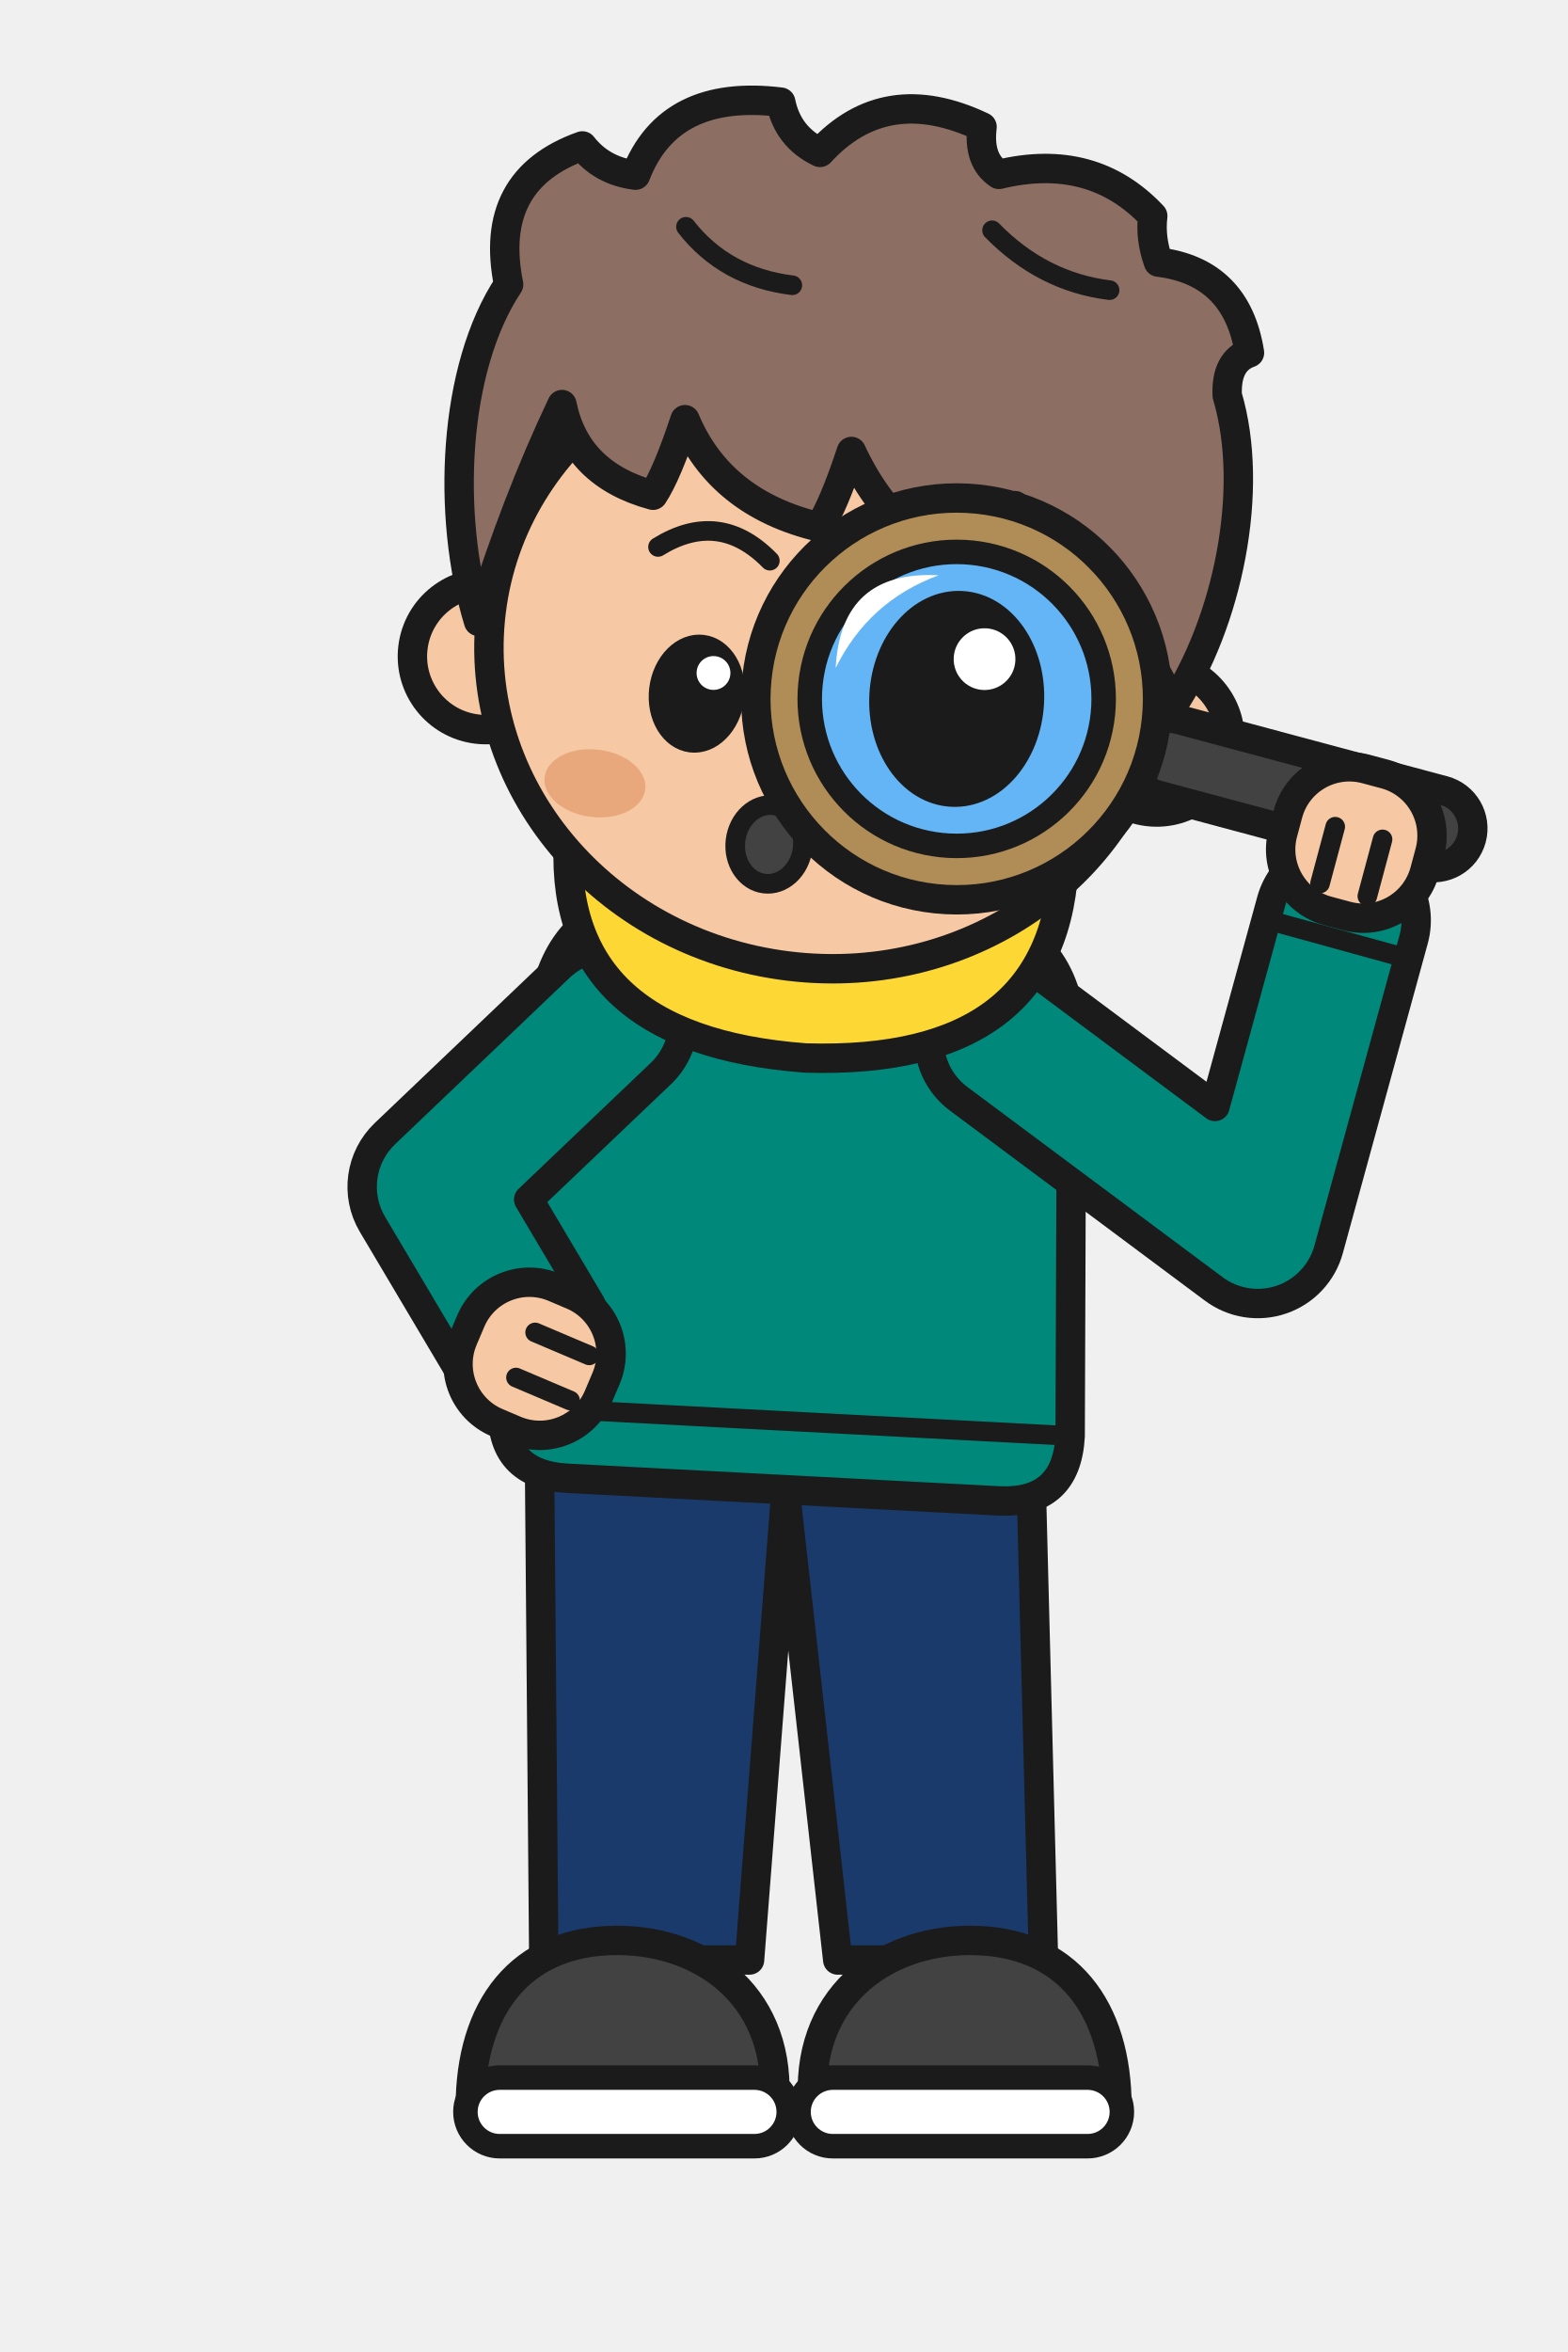
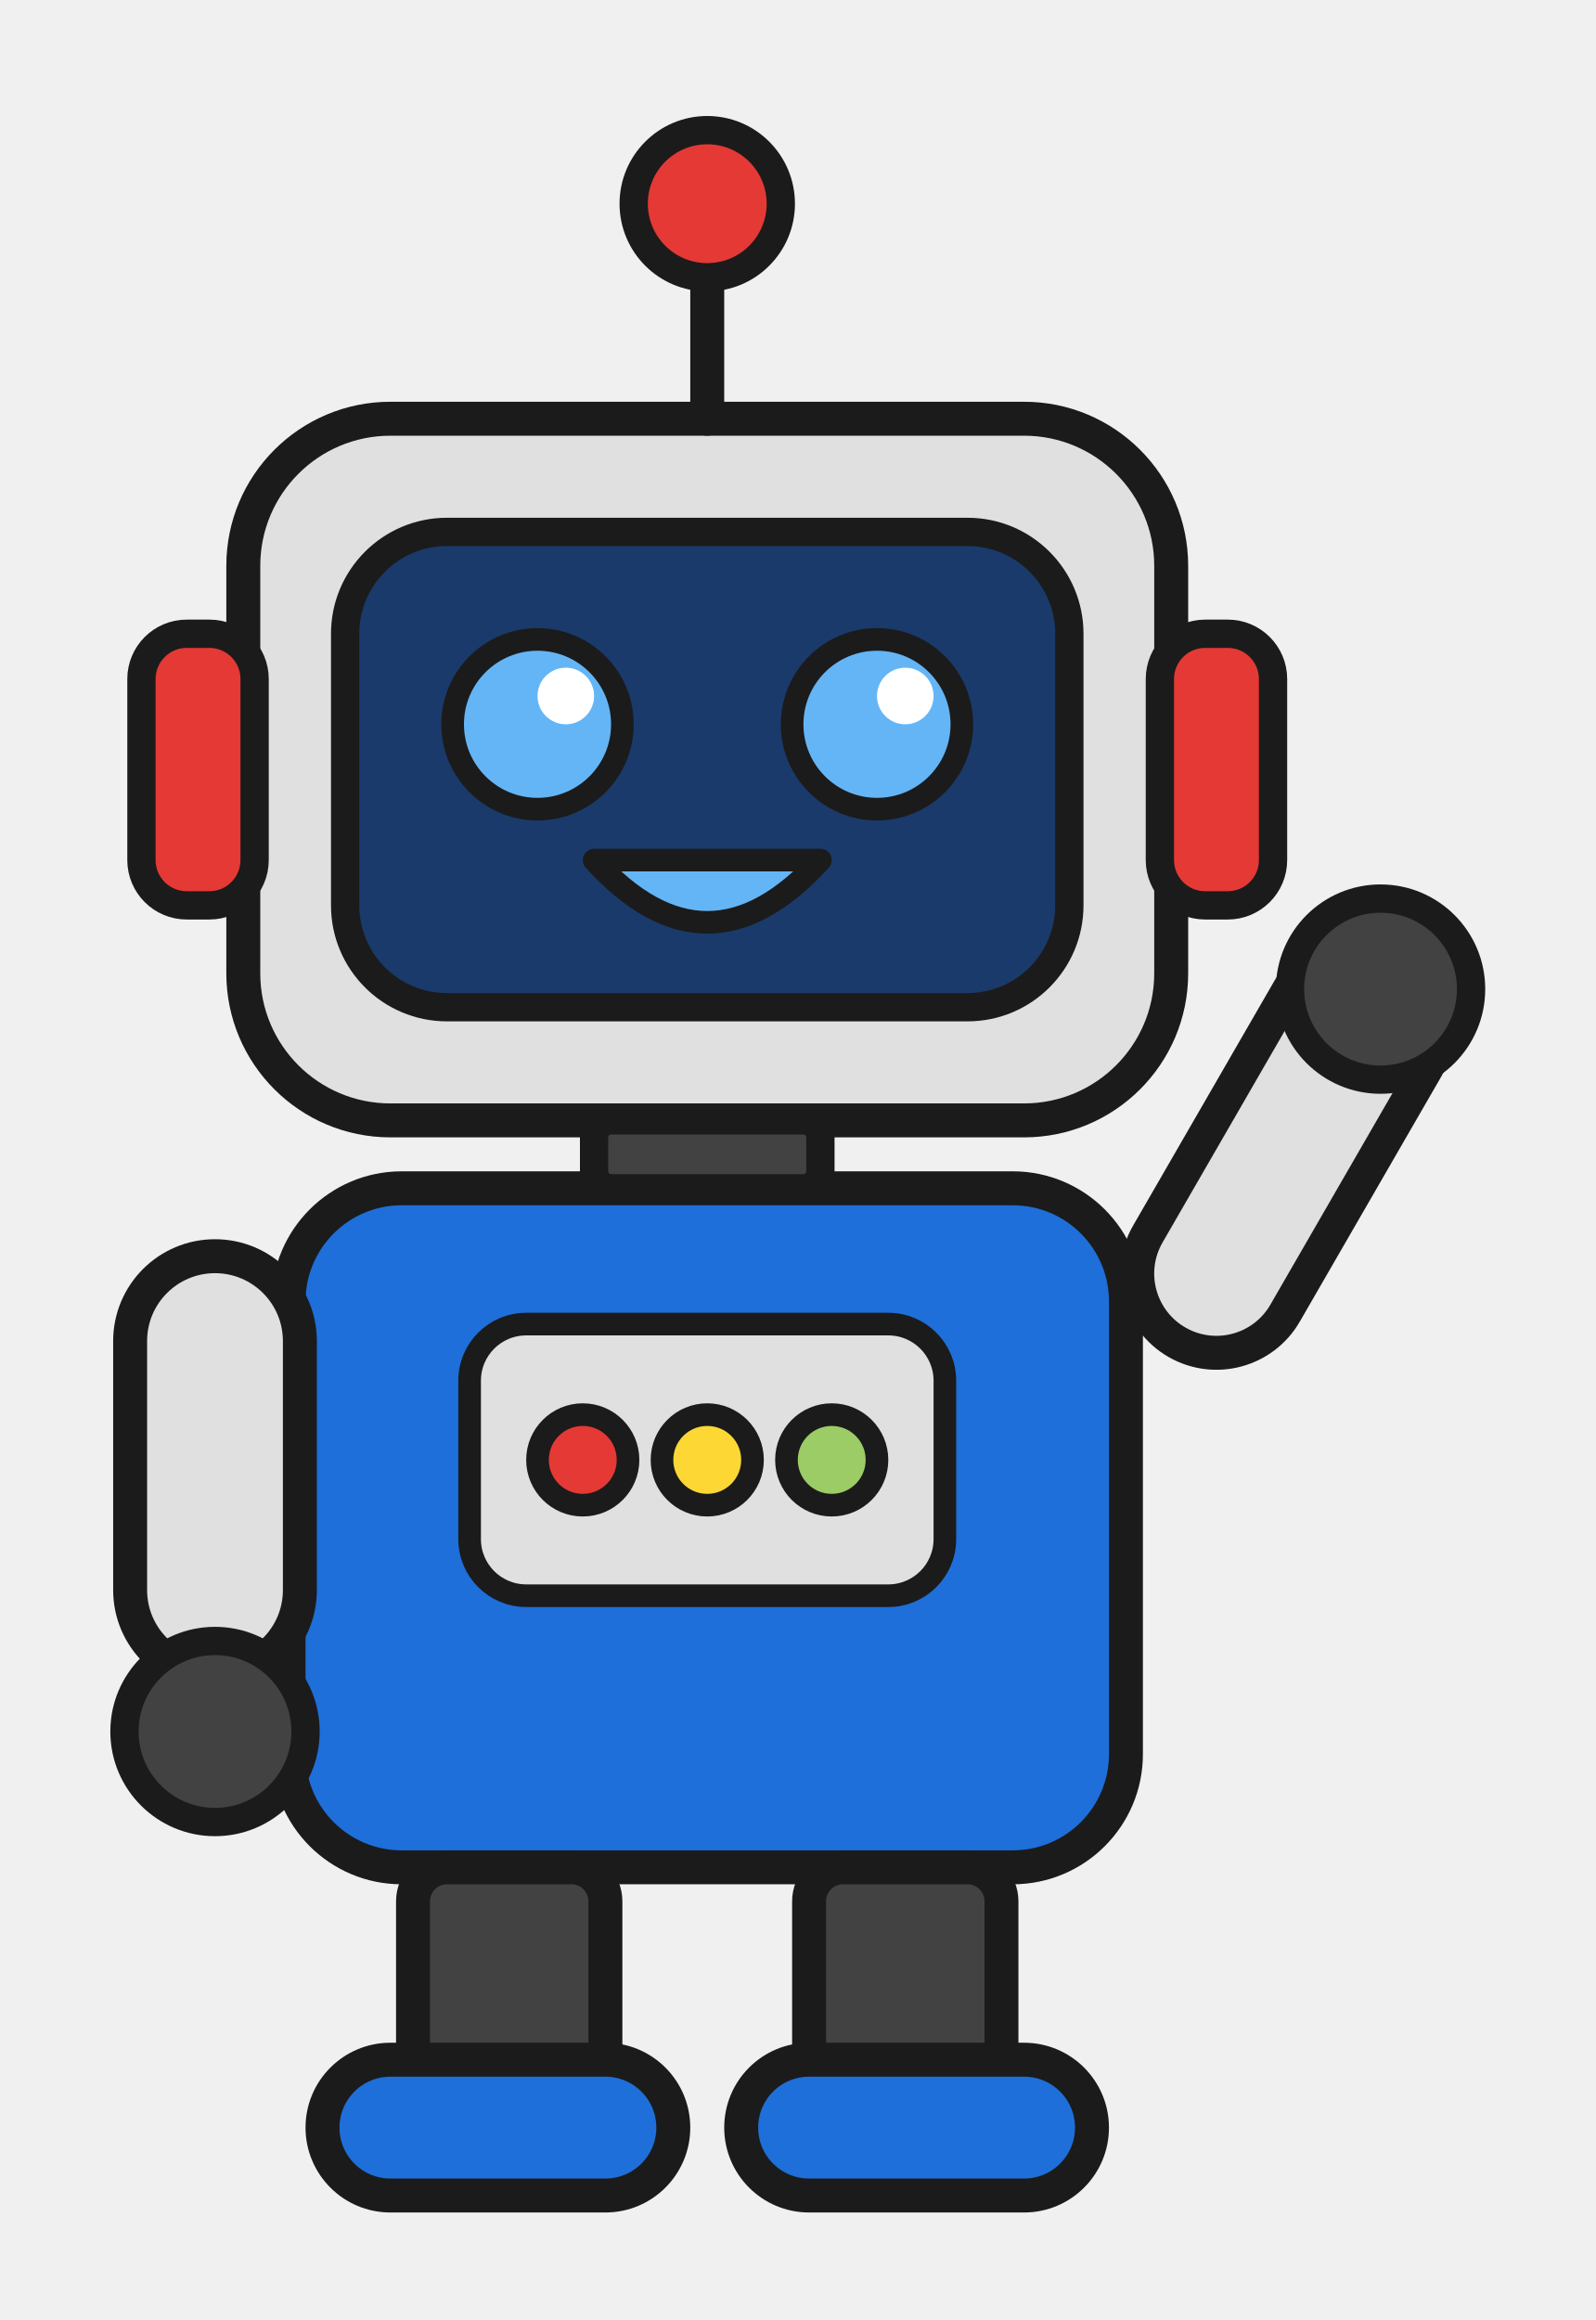
- <svg xmlns="http://www.w3.org/2000/svg" viewBox="0 0 320 480" width="320" height="480">
-   <g stroke="#1B1B1B" stroke-width="6" stroke-linecap="round" stroke-linejoin="round">
-     <path d="M110,284 L162,284 L153,400 L111,400 Z" fill="#1A3A6B" stroke-width="6" />
-     <path d="M158,284 L210,284 L213,400 L171,400 Z" fill="#1A3A6B" stroke-width="6" />
-     <path d="M158,430 C160,408 144,396 126,396 C106,396 96,410 96,430 Z" fill="#424242" stroke-width="6" />
-     <path d="M102,424 H154 A7,7 0 0 1 161,431 A7,7 0 0 1 154,438 H102 A7,7 0 0 1 95,431 A7,7 0 0 1 102,424 Z" fill="#FFFFFF" stroke-width="5" />
-     <path d="M166,430 C164,408 180,396 198,396 C218,396 228,410 228,430 Z" fill="#424242" stroke-width="6" />
-     <path d="M170,424 H222 A7,7 0 0 1 229,431 A7,7 0 0 1 222,438 H170 A7,7 0 0 1 163,431 A7,7 0 0 1 170,424 Z" fill="#FFFFFF" stroke-width="5" />
-     <g transform="rotate(3,160,300)">
-       <path d="M128,184 Q108,188 106,208 L102,290 Q102,304 116,304 L204,304 Q218,304 218,290 L214,208 Q212,188 192,184 Z" fill="#00897B" />
-       <path d="M105,290 L215,290" fill="none" stroke-width="4" />
-       <path d="M109.1,199.7 L75.1,235.7 A15,15 0 0 0 73.5,254.3 L93.5,284.3 A15,15 0 0 0 118.5,267.7 L105.1,247.6 L130.9,220.3 A15,15 0 0 0 109.1,199.7 Z" fill="#00897B" stroke-width="6" />
-       <path d="M92.1,280.4 L115.4,264.9" fill="none" stroke-width="4" />
-       <path d="M-2,-15 H2 A13,13 0 0 1 15,-2 V2 A13,13 0 0 1 2,15 H-2 A13,13 0 0 1 -15,2 V-2 A13,13 0 0 1 -2,-15 Z" fill="#F6C9A4" stroke-width="6" transform="translate(108,280) rotate(20)" />
-       <path d="M-2,-5 L10,-5 M-2,5 L10,5" fill="none" stroke-width="4" transform="translate(108,280) rotate(20)" />
-       <path d="M191.7,222.5 L245.7,258.5 A15,15 0 0 0 268.7,249.2 L282.7,185.2 A15,15 0 0 0 253.3,178.8 L244.0,221.3 L208.3,197.5 A15,15 0 0 0 191.7,222.5 Z" fill="#00897B" stroke-width="6" />
-       <path d="M280.8,188.9 L253.5,182.9" fill="none" stroke-width="4" />
-       <g transform="translate(160,133) scale(1.15)">
-         <g stroke="#1B1B1B" stroke-width="5.22" stroke-linecap="round" stroke-linejoin="round">
-           <path d="M-44,34 Q-45,71 0,72 Q45,71 44,34 L22,34 Q22,50 0,52 Q-22,50 -22,34 Z" fill="#FDD835" />
-         </g>
-       </g>
-       <g transform="translate(160,133) rotate(4) scale(1.15)">
-         <g stroke="#1B1B1B" stroke-width="5.22" stroke-linecap="round" stroke-linejoin="round">
-           <path d="M-73,8 A13,13 0 1 0 -47,8 A13,13 0 1 0 -73,8 Z" fill="#F6C9A4" />
-           <path d="M47,8 A13,13 0 1 0 73,8 A13,13 0 1 0 47,8 Z" fill="#F6C9A4" />
-           <path d="M-60,0 A60,56 0 1 0 60,0 A60,56 0 1 0 -60,0 Z" fill="#F6C9A4" />
-           <path d="M-62,2 C-70,-16 -72,-42 -64,-58 Q-70,-76 -54,-84 Q-50,-80 -44,-80 Q-40,-96 -20,-96 Q-18,-90 -12,-88 Q-2,-102 16,-96 Q16,-90 20,-88 Q36,-94 48,-84 Q48,-80 50,-76 Q64,-76 68,-62 Q64,-60 65,-54 C72,-38 70,-14 62,2 Q58,-6 50,-12 Q36,-16 30,-30 Q28,-22 26,-18 Q10,-20 0,-36 Q-2,-26 -4,-22 Q-22,-24 -30,-38 Q-32,-28 -34,-24 Q-48,-26 -52,-38 Q-58,-20 -62,2 Z" fill="#8D6E63" />
-         </g>
-         <g stroke="#1B1B1B" stroke-width="3.48" stroke-linecap="round" stroke-linejoin="round">
-           <path d="M-34,-72 Q-26,-64 -14,-64 M20,-78 Q30,-70 42,-70" fill="none" />
-         </g>
-         <g stroke="#1B1B1B" stroke-width="3.48" stroke-linecap="round" stroke-linejoin="round">
-           <path d="M-29,10 A7,9 0 1 0 -15,10 A7,9 0 1 0 -29,10 Z" fill="#1B1B1B" stroke-width="3" />
-           <path d="M15,10 A7,9 0 1 0 29,10 A7,9 0 1 0 15,10 Z" fill="#1B1B1B" stroke-width="3" />
-           <path d="M-22.5,6 A3,3 0 1 0 -16.5,6 A3,3 0 1 0 -22.5,6 Z" fill="#FFFFFF" stroke="none" data-noink="1" />
-           <path d="M21.5,6 A3,3 0 1 0 27.5,6 A3,3 0 1 0 21.5,6 Z" fill="#FFFFFF" stroke="none" data-noink="1" />
-           <path d="M-47,28 A9,6 0 1 0 -29,28 A9,6 0 1 0 -47,28 Z" fill="#E8A87C" stroke="none" data-noink="1" />
-           <path d="M29,28 A9,6 0 1 0 47,28 A9,6 0 1 0 29,28 Z" fill="#E8A87C" stroke="none" data-noink="1" />
-           <path d="M-32,-15 Q-22,-23 -12,-15 M12,-9 Q22,-14 32,-8" fill="none" />
-           <path d="M-12,35 A6,7 0 1 0 0,35 A6,7 0 1 0 -12,35 Z" fill="#424242" />
-         </g>
-       </g>
-       <path d="M8,-8 H64 A8,8 0 0 1 72,0 A8,8 0 0 1 64,8 H8 A8,8 0 0 1 0,0 A8,8 0 0 1 8,-8 Z" fill="#424242" transform="translate(223,149) rotate(12)" />
-       <path d="M146,141 A41,41 0 1 0 228,141 A41,41 0 1 0 146,141 Z" fill="#B08D57" />
-       <path d="M157,141 A30,30 0 1 0 217,141 A30,30 0 1 0 157,141 Z" fill="#64B5F6" stroke-width="5" />
-       <g transform="translate(187,141) scale(2.1) translate(-22,-10)">
-         <g stroke="#1B1B1B" stroke-width="3" stroke-linecap="round" stroke-linejoin="round">
-           <path d="M15,10 A7,9 0 1 0 29,10 A7,9 0 1 0 15,10 Z" fill="#1B1B1B" stroke-width="3" />
-           <path d="M21.5,6 A3,3 0 1 0 27.5,6 A3,3 0 1 0 21.5,6 Z" fill="#FFFFFF" stroke="none" data-noink="1" />
-         </g>
-       </g>
-       <path d="M162,136 Q162,116 182,116 Q168,122 162,136 Z" fill="#FFFFFF" stroke="none" data-noink="1" />
-       <path d="M-2,-15 H2 A13,13 0 0 1 15,-2 V2 A13,13 0 0 1 2,15 H-2 A13,13 0 0 1 -15,2 V-2 A13,13 0 0 1 -2,-15 Z" fill="#F6C9A4" stroke-width="6" transform="translate(270,166) rotate(102)" />
-       <path d="M-2,-5 L10,-5 M-2,5 L10,5" fill="none" stroke-width="4" transform="translate(270,166) rotate(102)" />
-     </g>
-   </g>
+ <svg xmlns="http://www.w3.org/2000/svg" viewBox="0 0 282 410" width="282" height="410">
+   <rect id="head" x="43" y="74" width="164" height="124" rx="26" fill="#E0E0E0" stroke="#1B1B1B" stroke-width="6" stroke-linecap="round" stroke-linejoin="round" />
+   <rect id="body" x="51" y="210" width="148" height="120" rx="20" fill="#1E6FD9" stroke="#1B1B1B" stroke-width="6" stroke-linecap="round" stroke-linejoin="round" />
+   <rect id="neck" x="105" y="198" width="40" height="12" rx="3" fill="#424242" stroke="#1B1B1B" stroke-width="5" stroke-linecap="round" stroke-linejoin="round" />
+   <rect id="arm_l" x="23" y="222" width="30" height="74" rx="15" fill="#E0E0E0" stroke="#1B1B1B" stroke-width="6" stroke-linecap="round" stroke-linejoin="round" />
+   <circle id="hand_l" cx="38" cy="306" r="16" fill="#424242" stroke="#1B1B1B" stroke-width="5" stroke-linecap="round" stroke-linejoin="round" />
+   <rect id="arm_r" x="197" y="160" width="28" height="78" rx="14" transform="rotate(30 211 232)" fill="#E0E0E0" stroke="#1B1B1B" stroke-width="6" stroke-linecap="round" stroke-linejoin="round" />
+   <circle id="hand_r" cx="244" cy="174.8" r="16" fill="#424242" stroke="#1B1B1B" stroke-width="5" stroke-linecap="round" stroke-linejoin="round" />
+   <rect id="leg_l" x="73" y="330" width="34" height="38" rx="6" fill="#424242" stroke="#1B1B1B" stroke-width="6" stroke-linecap="round" stroke-linejoin="round" />
+   <rect id="leg_r" x="143" y="330" width="34" height="38" rx="6" fill="#424242" stroke="#1B1B1B" stroke-width="6" stroke-linecap="round" stroke-linejoin="round" />
+   <rect id="foot_l" x="57" y="364" width="62" height="24" rx="12" fill="#1E6FD9" stroke="#1B1B1B" stroke-width="6" stroke-linecap="round" stroke-linejoin="round" />
+   <rect id="foot_r" x="131" y="364" width="62" height="24" rx="12" fill="#1E6FD9" stroke="#1B1B1B" stroke-width="6" stroke-linecap="round" stroke-linejoin="round" />
+   <rect id="visor" x="61" y="94" width="128" height="84" rx="18" fill="#1A3A6B" stroke="#1B1B1B" stroke-width="5" stroke-linecap="round" stroke-linejoin="round" />
+   <circle id="eye_l" cx="95" cy="128" r="15" fill="#64B5F6" stroke="#1B1B1B" stroke-width="4" stroke-linecap="round" stroke-linejoin="round" />
+   <circle id="eye_r" cx="155" cy="128" r="15" fill="#64B5F6" stroke="#1B1B1B" stroke-width="4" stroke-linecap="round" stroke-linejoin="round" />
+   <circle cx="100" cy="123" r="5" fill="#FFFFFF" data-noink="1" />
+   <circle cx="160" cy="123" r="5" fill="#FFFFFF" data-noink="1" />
+   <path id="smile" d="M 105,152 Q 125,174 145,152 Z" fill="#64B5F6" stroke="#1B1B1B" stroke-width="4" stroke-linecap="round" stroke-linejoin="round" />
+   <rect id="ear_l" x="25" y="112" width="20" height="48" rx="8" fill="#E53935" stroke="#1B1B1B" stroke-width="5" stroke-linecap="round" stroke-linejoin="round" />
+   <rect id="ear_r" x="205" y="112" width="20" height="48" rx="8" fill="#E53935" stroke="#1B1B1B" stroke-width="5" stroke-linecap="round" stroke-linejoin="round" />
+   <line x1="125" y1="74" x2="125" y2="46" fill="none" stroke="#1B1B1B" stroke-width="6" stroke-linecap="round" stroke-linejoin="round" />
+   <circle id="antenna" cx="125" cy="36" r="13" fill="#E53935" stroke="#1B1B1B" stroke-width="5" stroke-linecap="round" stroke-linejoin="round" />
+   <rect id="panel" x="83" y="234" width="84" height="48" rx="10" fill="#E0E0E0" stroke="#1B1B1B" stroke-width="4" stroke-linecap="round" stroke-linejoin="round" />
+   <circle cx="103" cy="258" r="8" fill="#E53935" stroke="#1B1B1B" stroke-width="4" stroke-linecap="round" stroke-linejoin="round" />
+   <circle cx="125" cy="258" r="8" fill="#FDD835" stroke="#1B1B1B" stroke-width="4" stroke-linecap="round" stroke-linejoin="round" />
+   <circle cx="147" cy="258" r="8" fill="#9CCC65" stroke="#1B1B1B" stroke-width="4" stroke-linecap="round" stroke-linejoin="round" />
</svg>
